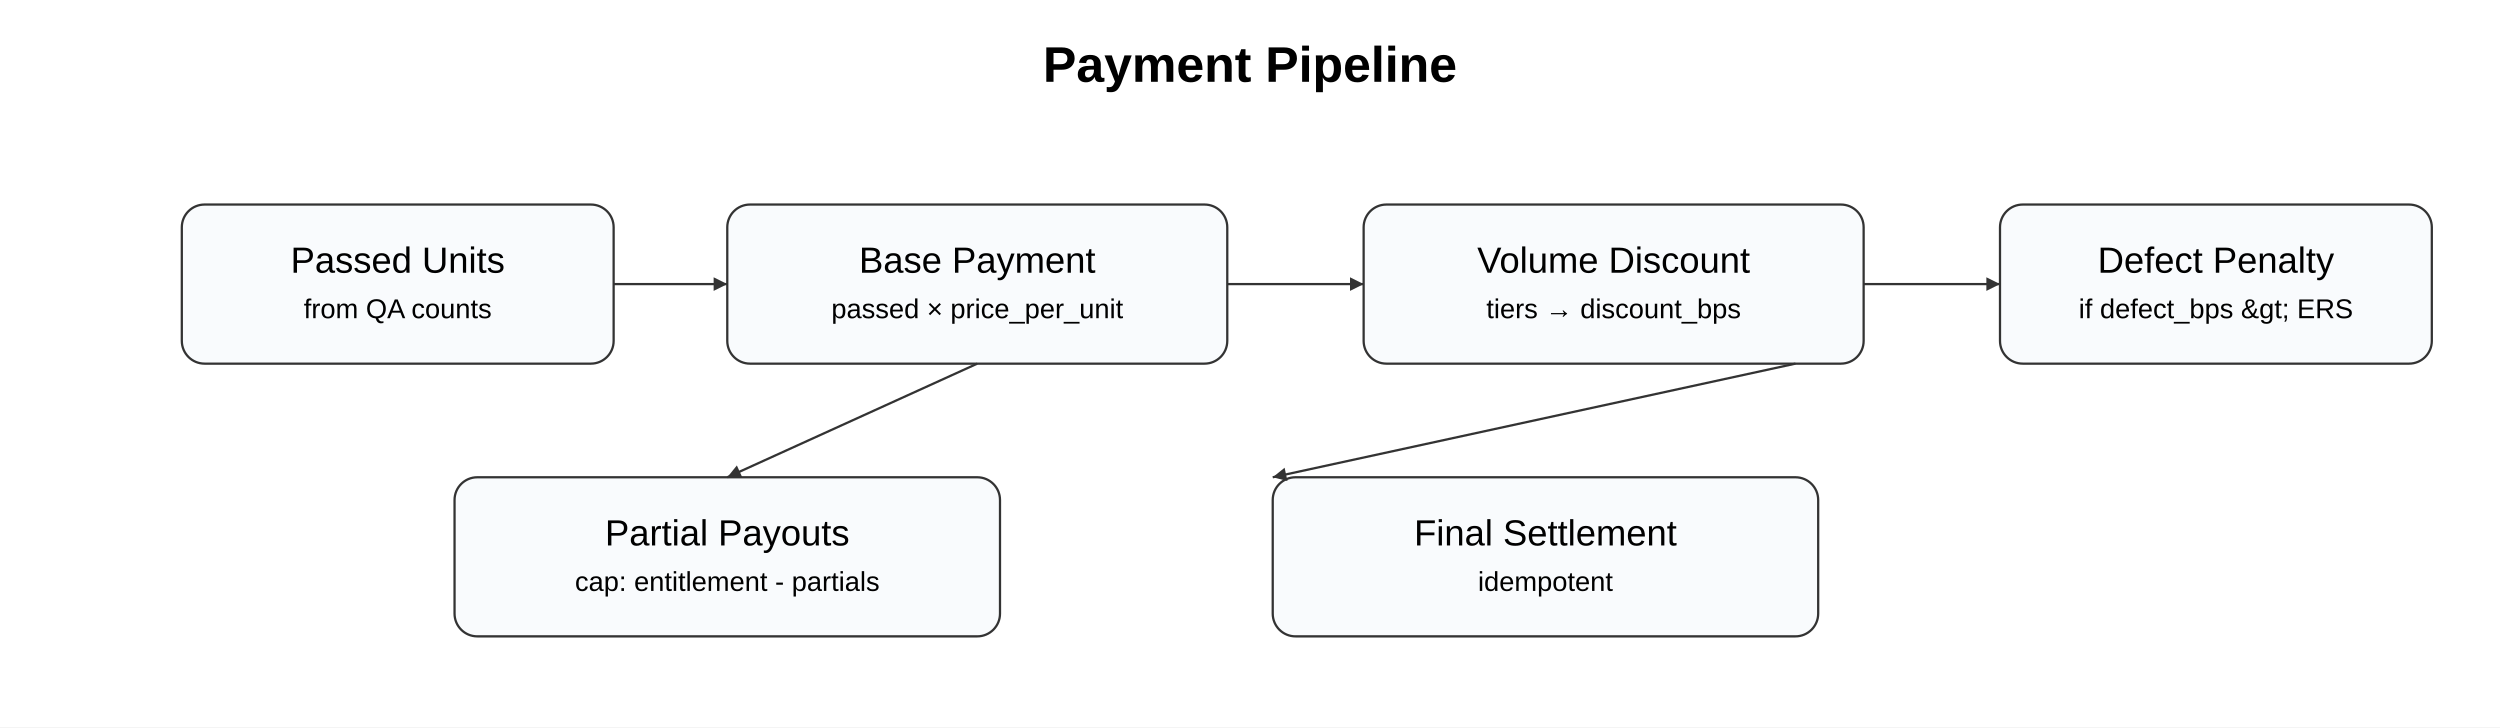
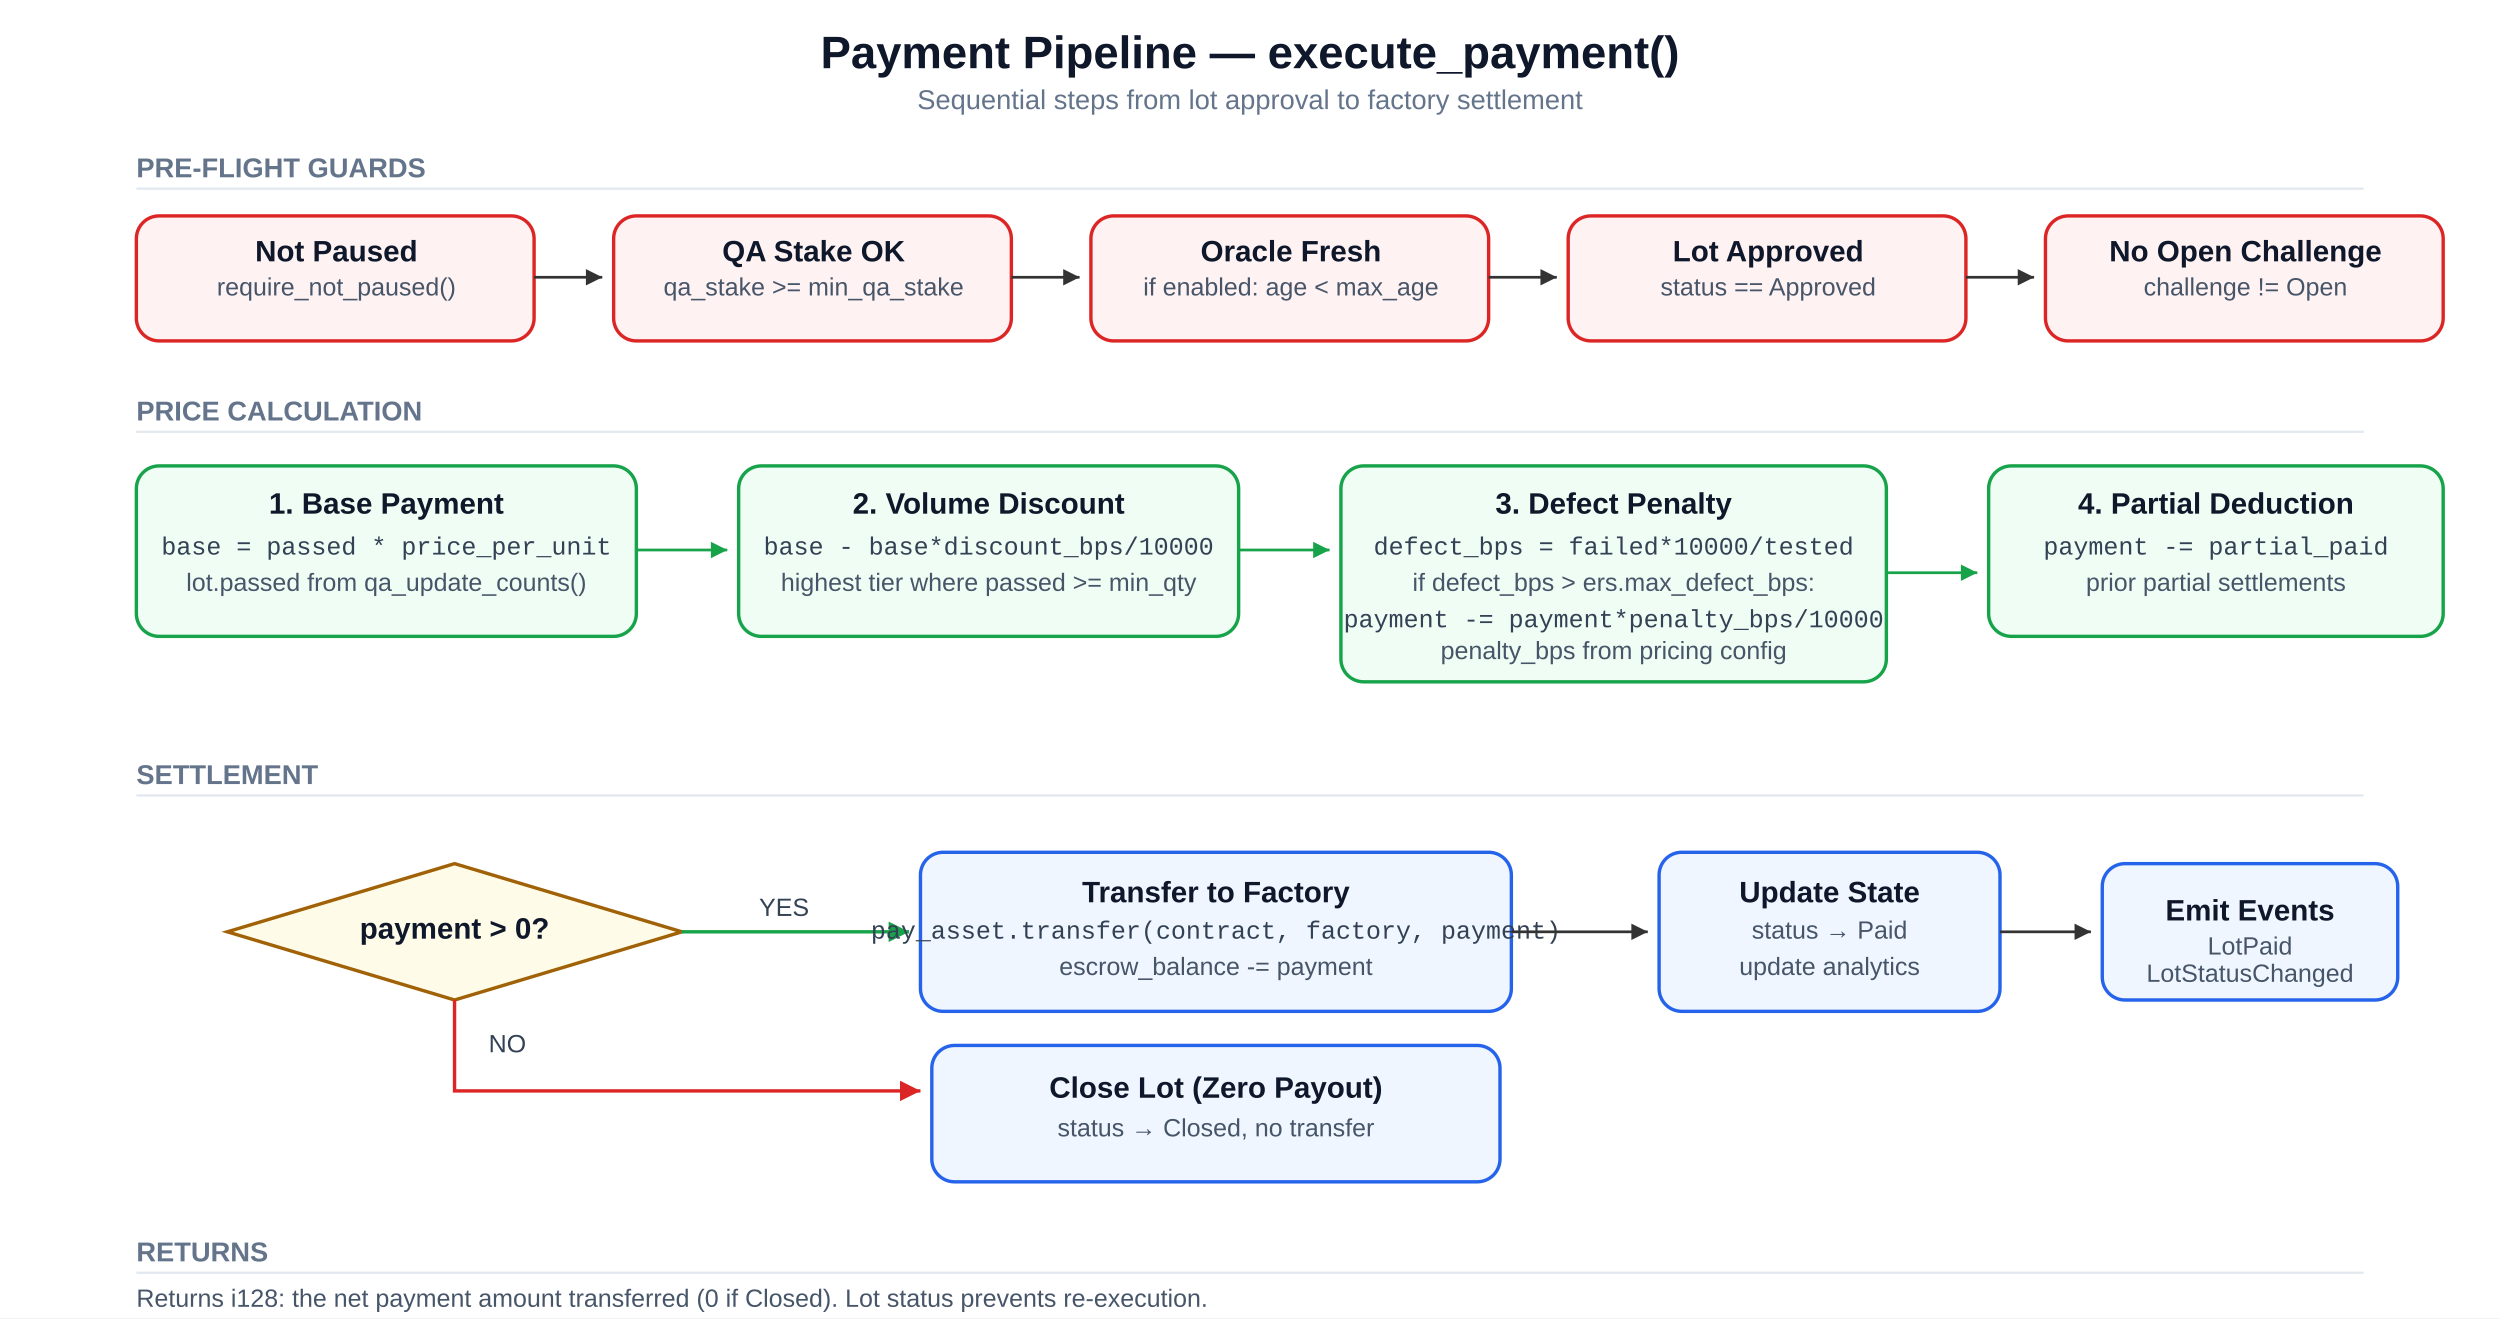
- <svg xmlns="http://www.w3.org/2000/svg" width="1100" height="320" viewBox="0 0 1100 320">
+ <svg xmlns="http://www.w3.org/2000/svg" width="1100" height="580" viewBox="0 0 1100 580">
  <defs>
    <marker id="arrow" markerWidth="10" markerHeight="10" refX="6" refY="3" orient="auto">
      <path d="M0,0 L0,6 L6,3 z" fill="#333" />
    </marker>
+     <marker id="arrow-red" markerWidth="10" markerHeight="10" refX="6" refY="3" orient="auto">
+       <path d="M0,0 L0,6 L6,3 z" fill="#dc2626" />
+     </marker>
+     <marker id="arrow-green" markerWidth="10" markerHeight="10" refX="6" refY="3" orient="auto">
+       <path d="M0,0 L0,6 L6,3 z" fill="#16a34a" />
+     </marker>
+     <style>
+       .box       { fill:#f9fbfd; stroke:#334155; stroke-width:1.5; rx:10; ry:10; }
+       .box-guard { fill:#fef2f2; stroke:#dc2626; stroke-width:1.5; rx:10; ry:10; }
+       .box-calc  { fill:#f0fdf4; stroke:#16a34a; stroke-width:1.5; rx:10; ry:10; }
+       .box-out   { fill:#eff6ff; stroke:#2563eb; stroke-width:1.5; rx:10; ry:10; }
+       .title     { font-family: Arial, sans-serif; font-size: 20px; font-weight: bold; fill:#0f172a; }
+       .subtitle  { font-family: Arial, sans-serif; font-size: 12px; fill:#64748b; }
+       .lbl       { font-family: Arial, sans-serif; font-size: 13px; font-weight: bold; fill:#0f172a; }
+       .desc      { font-family: Arial, sans-serif; font-size: 11px; fill:#475569; }
+       .formula   { font-family: 'Courier New', monospace; font-size: 11px; fill:#334155; }
+       .section   { font-family: Arial, sans-serif; font-size: 12px; font-weight: bold; fill:#64748b; }
+       .edge      { font-family: Arial, sans-serif; font-size: 11px; fill:#334155; }
+     </style>
  </defs>
-   <rect x="0" y="0" width="1100" height="320" fill="#ffffff" />
-   <text x="550" y="36" font-family="Arial" font-size="22" font-weight="bold" text-anchor="middle" fill="#000">Payment Pipeline</text>
-   <rect x="80" y="90" width="190" height="70" rx="10" ry="10" fill="#f9fbfd" stroke="#333" />
-   <text x="175" y="120" font-family="Arial" font-size="16" font-weight="normal" text-anchor="middle" fill="#000">Passed Units</text>
-   <text x="175" y="140" font-family="Arial" font-size="12" font-weight="normal" text-anchor="middle" fill="#000">from QA counts</text>
-   <rect x="320" y="90" width="220" height="70" rx="10" ry="10" fill="#f9fbfd" stroke="#333" />
-   <text x="430" y="120" font-family="Arial" font-size="16" font-weight="normal" text-anchor="middle" fill="#000">Base Payment</text>
-   <text x="430" y="140" font-family="Arial" font-size="12" font-weight="normal" text-anchor="middle" fill="#000">passed × price_per_unit</text>
-   <rect x="600" y="90" width="220" height="70" rx="10" ry="10" fill="#f9fbfd" stroke="#333" />
-   <text x="710" y="120" font-family="Arial" font-size="16" font-weight="normal" text-anchor="middle" fill="#000">Volume Discount</text>
-   <text x="710" y="140" font-family="Arial" font-size="12" font-weight="normal" text-anchor="middle" fill="#000">tiers → discount_bps</text>
-   <rect x="880" y="90" width="190" height="70" rx="10" ry="10" fill="#f9fbfd" stroke="#333" />
-   <text x="975" y="120" font-family="Arial" font-size="16" font-weight="normal" text-anchor="middle" fill="#000">Defect Penalty</text>
-   <text x="975" y="140" font-family="Arial" font-size="12" font-weight="normal" text-anchor="middle" fill="#000">if defect_bps &amp;gt; ERS</text>
-   <line x1="270" y1="125" x2="320" y2="125" stroke="#333" marker-end="url(#arrow)" />
-   <line x1="540" y1="125" x2="600" y2="125" stroke="#333" marker-end="url(#arrow)" />
-   <line x1="820" y1="125" x2="880" y2="125" stroke="#333" marker-end="url(#arrow)" />
-   <rect x="200" y="210" width="240" height="70" rx="10" ry="10" fill="#f9fbfd" stroke="#333" />
-   <text x="320" y="240" font-family="Arial" font-size="16" font-weight="normal" text-anchor="middle" fill="#000">Partial Payouts</text>
-   <text x="320" y="260" font-family="Arial" font-size="12" font-weight="normal" text-anchor="middle" fill="#000">cap: entitlement - partials</text>
-   <rect x="560" y="210" width="240" height="70" rx="10" ry="10" fill="#f9fbfd" stroke="#333" />
-   <text x="680" y="240" font-family="Arial" font-size="16" font-weight="normal" text-anchor="middle" fill="#000">Final Settlement</text>
-   <text x="680" y="260" font-family="Arial" font-size="12" font-weight="normal" text-anchor="middle" fill="#000">idempotent</text>
-   <line x1="430" y1="160" x2="320" y2="210" stroke="#333" marker-end="url(#arrow)" />
-   <line x1="790" y1="160" x2="560" y2="210" stroke="#333" marker-end="url(#arrow)" />
+   <rect x="0" y="0" width="1100" height="580" fill="#ffffff" />
+   <text x="550" y="30" class="title" text-anchor="middle">Payment Pipeline — execute_payment()</text>
+   <text x="550" y="48" class="subtitle" text-anchor="middle">Sequential steps from lot approval to factory settlement</text>
+   <text x="60" y="78" class="section">PRE-FLIGHT GUARDS</text>
+   <line x1="60" y1="83" x2="1040" y2="83" stroke="#e2e8f0" stroke-width="1" />
+   <rect x="60" y="95" width="175" height="55" class="box-guard" />
+   <text x="148" y="115" class="lbl" text-anchor="middle">Not Paused</text>
+   <text x="148" y="130" class="desc" text-anchor="middle">require_not_paused()</text>
+   <path d="M 235 122 L 265 122" fill="none" stroke="#333" stroke-width="1.2" marker-end="url(#arrow)" />
+   <rect x="270" y="95" width="175" height="55" class="box-guard" />
+   <text x="358" y="115" class="lbl" text-anchor="middle">QA Stake OK</text>
+   <text x="358" y="130" class="desc" text-anchor="middle">qa_stake &gt;= min_qa_stake</text>
+   <path d="M 445 122 L 475 122" fill="none" stroke="#333" stroke-width="1.2" marker-end="url(#arrow)" />
+   <rect x="480" y="95" width="175" height="55" class="box-guard" />
+   <text x="568" y="115" class="lbl" text-anchor="middle">Oracle Fresh</text>
+   <text x="568" y="130" class="desc" text-anchor="middle">if enabled: age &lt; max_age</text>
+   <path d="M 655 122 L 685 122" fill="none" stroke="#333" stroke-width="1.2" marker-end="url(#arrow)" />
+   <rect x="690" y="95" width="175" height="55" class="box-guard" />
+   <text x="778" y="115" class="lbl" text-anchor="middle">Lot Approved</text>
+   <text x="778" y="130" class="desc" text-anchor="middle">status == Approved</text>
+   <path d="M 865 122 L 895 122" fill="none" stroke="#333" stroke-width="1.2" marker-end="url(#arrow)" />
+   <rect x="900" y="95" width="175" height="55" class="box-guard" />
+   <text x="988" y="115" class="lbl" text-anchor="middle">No Open Challenge</text>
+   <text x="988" y="130" class="desc" text-anchor="middle">challenge != Open</text>
+   <text x="60" y="185" class="section">PRICE CALCULATION</text>
+   <line x1="60" y1="190" x2="1040" y2="190" stroke="#e2e8f0" stroke-width="1" />
+   <rect x="60" y="205" width="220" height="75" class="box-calc" />
+   <text x="170" y="226" class="lbl" text-anchor="middle">1. Base Payment</text>
+   <text x="170" y="244" class="formula" text-anchor="middle">base = passed * price_per_unit</text>
+   <text x="170" y="260" class="desc" text-anchor="middle">lot.passed from qa_update_counts()</text>
+   <path d="M 280 242 L 320 242" fill="none" stroke="#16a34a" stroke-width="1.2" marker-end="url(#arrow-green)" />
+   <rect x="325" y="205" width="220" height="75" class="box-calc" />
+   <text x="435" y="226" class="lbl" text-anchor="middle">2. Volume Discount</text>
+   <text x="435" y="244" class="formula" text-anchor="middle">base - base*discount_bps/10000</text>
+   <text x="435" y="260" class="desc" text-anchor="middle">highest tier where passed &gt;= min_qty</text>
+   <path d="M 545 242 L 585 242" fill="none" stroke="#16a34a" stroke-width="1.2" marker-end="url(#arrow-green)" />
+   <rect x="590" y="205" width="240" height="95" class="box-calc" />
+   <text x="710" y="226" class="lbl" text-anchor="middle">3. Defect Penalty</text>
+   <text x="710" y="244" class="formula" text-anchor="middle">defect_bps = failed*10000/tested</text>
+   <text x="710" y="260" class="desc" text-anchor="middle">if defect_bps &gt; ers.max_defect_bps:</text>
+   <text x="710" y="276" class="formula" text-anchor="middle">payment -= payment*penalty_bps/10000</text>
+   <text x="710" y="290" class="desc" text-anchor="middle">penalty_bps from pricing config</text>
+   <path d="M 830 252 L 870 252" fill="none" stroke="#16a34a" stroke-width="1.2" marker-end="url(#arrow-green)" />
+   <rect x="875" y="205" width="200" height="75" class="box-calc" />
+   <text x="975" y="226" class="lbl" text-anchor="middle">4. Partial Deduction</text>
+   <text x="975" y="244" class="formula" text-anchor="middle">payment -= partial_paid</text>
+   <text x="975" y="260" class="desc" text-anchor="middle">prior partial settlements</text>
+   <text x="60" y="345" class="section">SETTLEMENT</text>
+   <line x1="60" y1="350" x2="1040" y2="350" stroke="#e2e8f0" stroke-width="1" />
+   <polygon points="200,380 300,410 200,440 100,410" fill="#fefce8" stroke="#a16207" stroke-width="1.5" />
+   <text x="200" y="413" class="lbl" text-anchor="middle">payment &gt; 0?</text>
+   <path d="M 300 410 L 400 410" fill="none" stroke="#16a34a" stroke-width="1.5" marker-end="url(#arrow-green)" />
+   <text x="345" y="403" class="edge" text-anchor="middle" fill="#16a34a">YES</text>
+   <rect x="405" y="375" width="260" height="70" class="box-out" />
+   <text x="535" y="397" class="lbl" text-anchor="middle">Transfer to Factory</text>
+   <text x="535" y="413" class="formula" text-anchor="middle">pay_asset.transfer(contract, factory, payment)</text>
+   <text x="535" y="429" class="desc" text-anchor="middle">escrow_balance -= payment</text>
+   <path d="M 665 410 L 725 410" fill="none" stroke="#333" stroke-width="1.2" marker-end="url(#arrow)" />
+   <rect x="730" y="375" width="150" height="70" class="box-out" />
+   <text x="805" y="397" class="lbl" text-anchor="middle">Update State</text>
+   <text x="805" y="413" class="desc" text-anchor="middle">status → Paid</text>
+   <text x="805" y="429" class="desc" text-anchor="middle">update analytics</text>
+   <path d="M 880 410 L 920 410" fill="none" stroke="#333" stroke-width="1.2" marker-end="url(#arrow)" />
+   <rect x="925" y="380" width="130" height="60" class="box-out" />
+   <text x="990" y="405" class="lbl" text-anchor="middle">Emit Events</text>
+   <text x="990" y="420" class="desc" text-anchor="middle">LotPaid</text>
+   <text x="990" y="432" class="desc" text-anchor="middle">LotStatusChanged</text>
+   <path d="M 200 440 L 200 480 L 405 480" fill="none" stroke="#dc2626" stroke-width="1.5" marker-end="url(#arrow-red)" />
+   <text x="215" y="463" class="edge" fill="#dc2626">NO</text>
+   <rect x="410" y="460" width="250" height="60" class="box-out" />
+   <text x="535" y="483" class="lbl" text-anchor="middle">Close Lot (Zero Payout)</text>
+   <text x="535" y="500" class="desc" text-anchor="middle">status → Closed, no transfer</text>
+   <text x="60" y="555" class="section">RETURNS</text>
+   <line x1="60" y1="560" x2="1040" y2="560" stroke="#e2e8f0" stroke-width="1" />
+   <text x="60" y="575" class="desc">Returns i128: the net payment amount transferred (0 if Closed). Lot status prevents re-execution.</text>
</svg>
